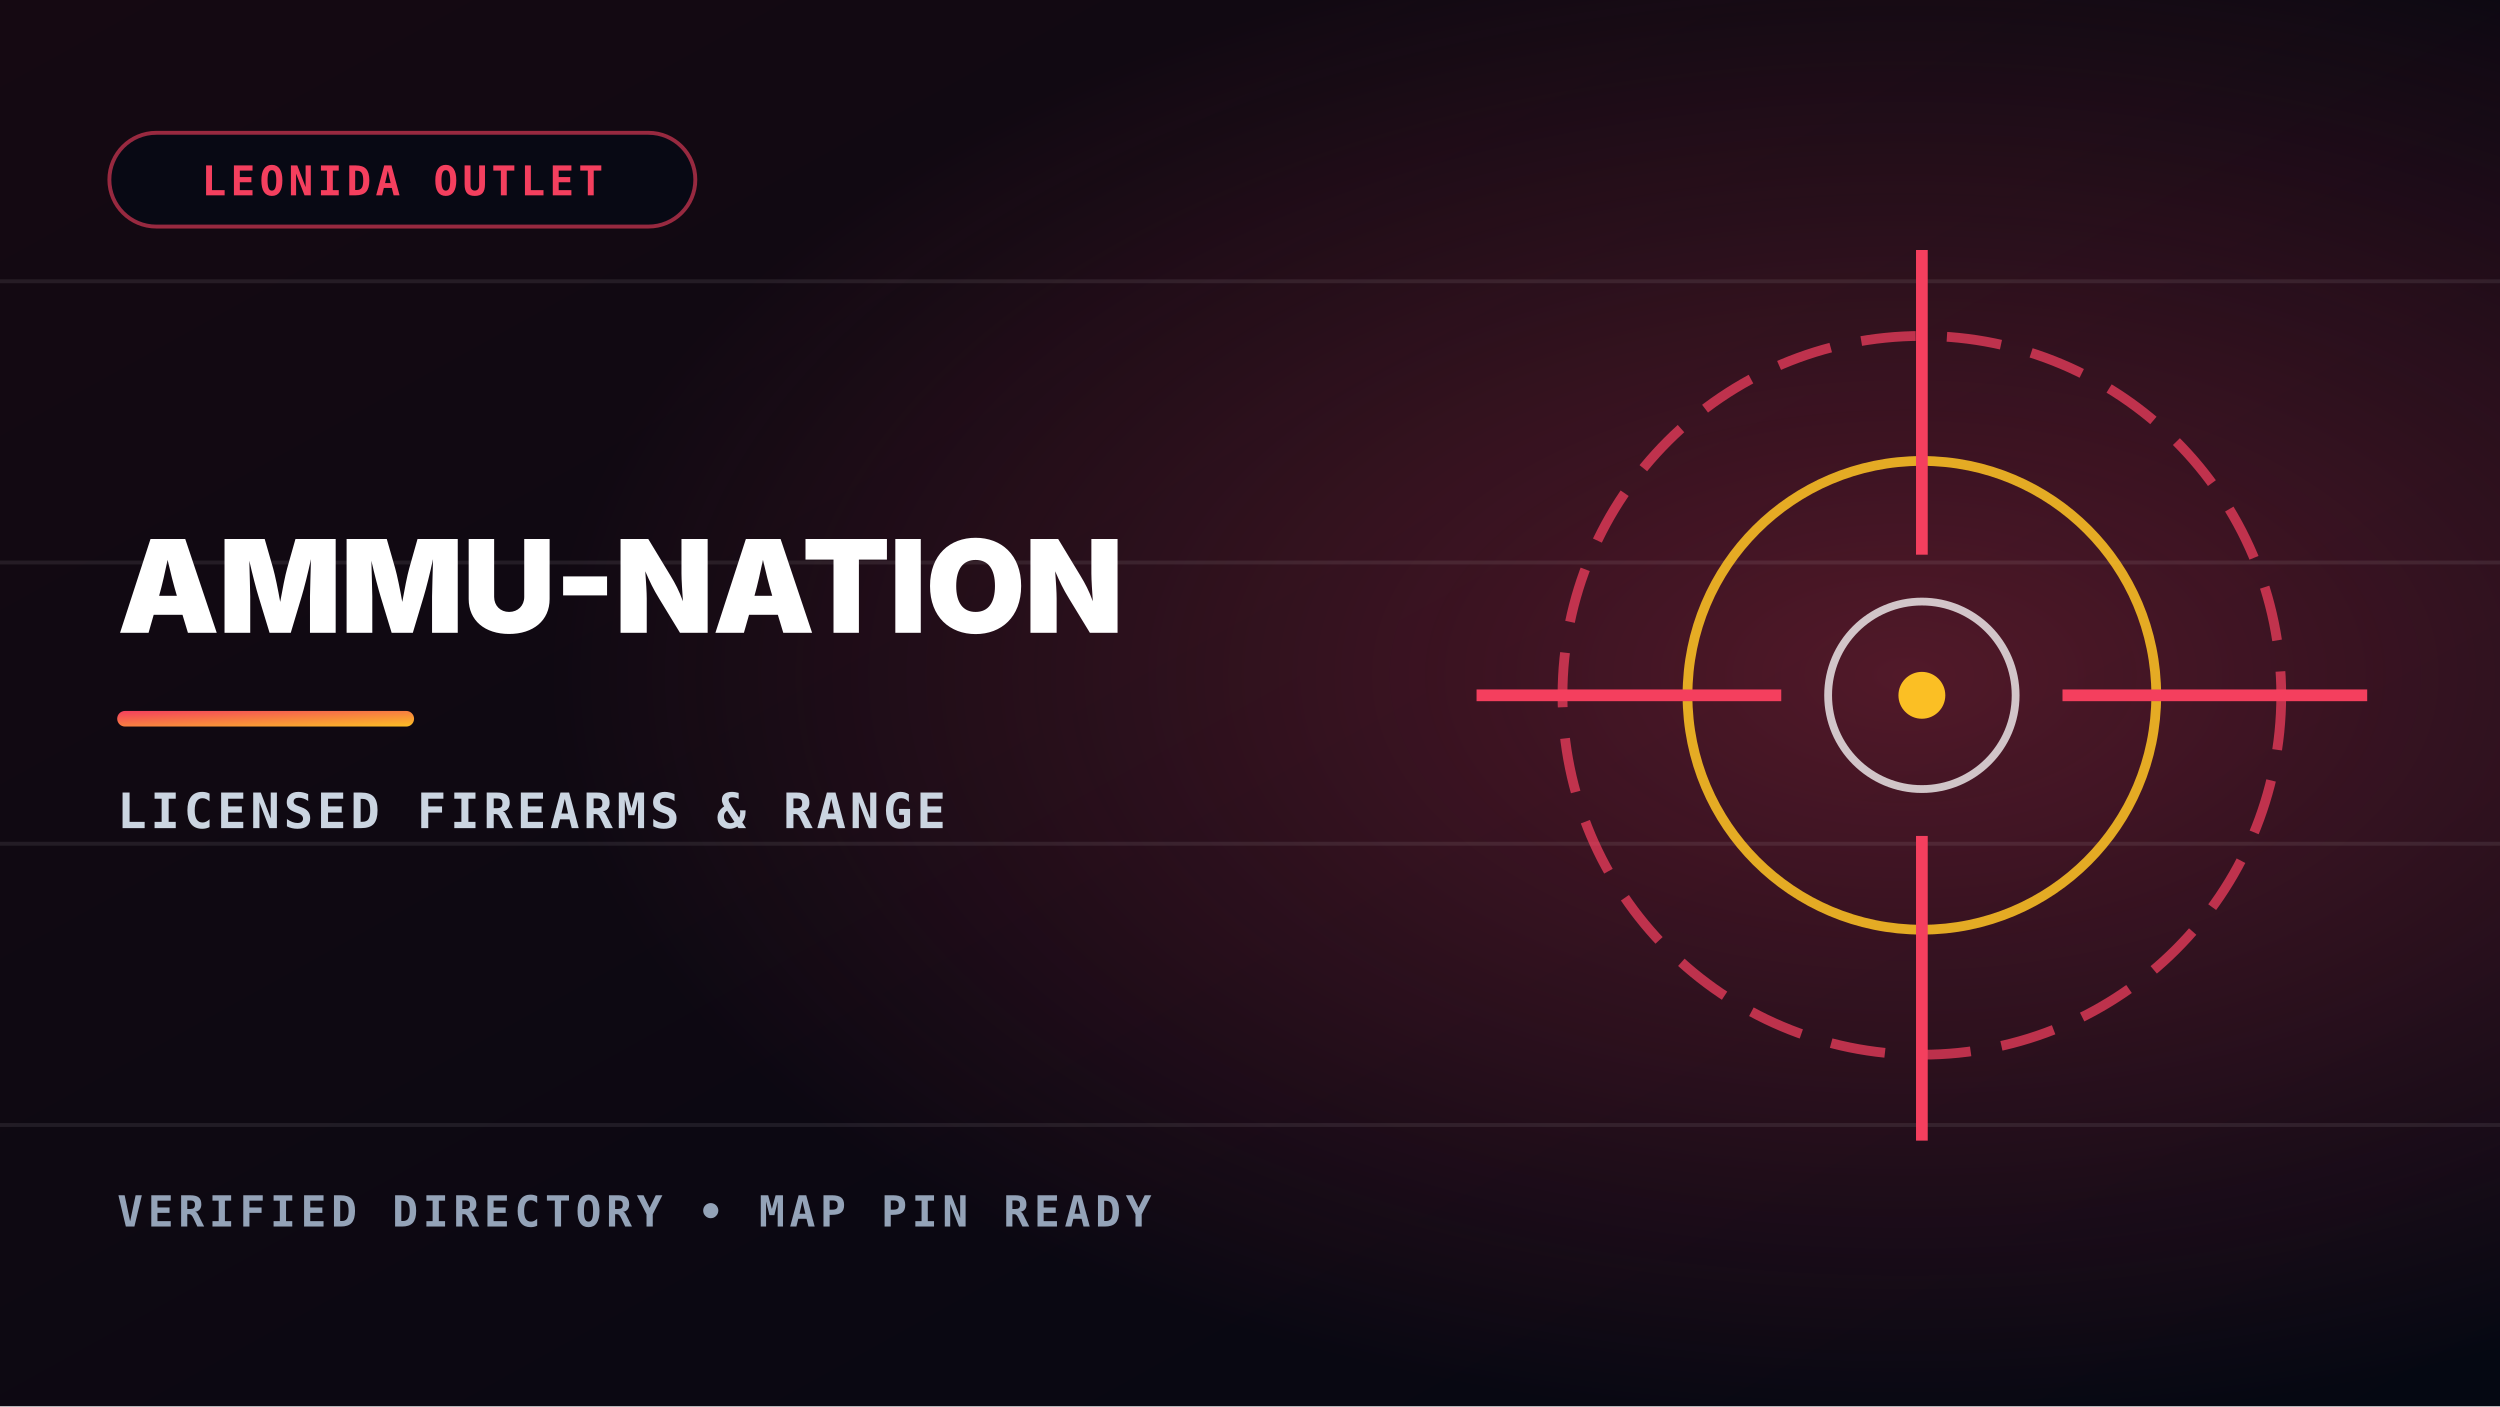
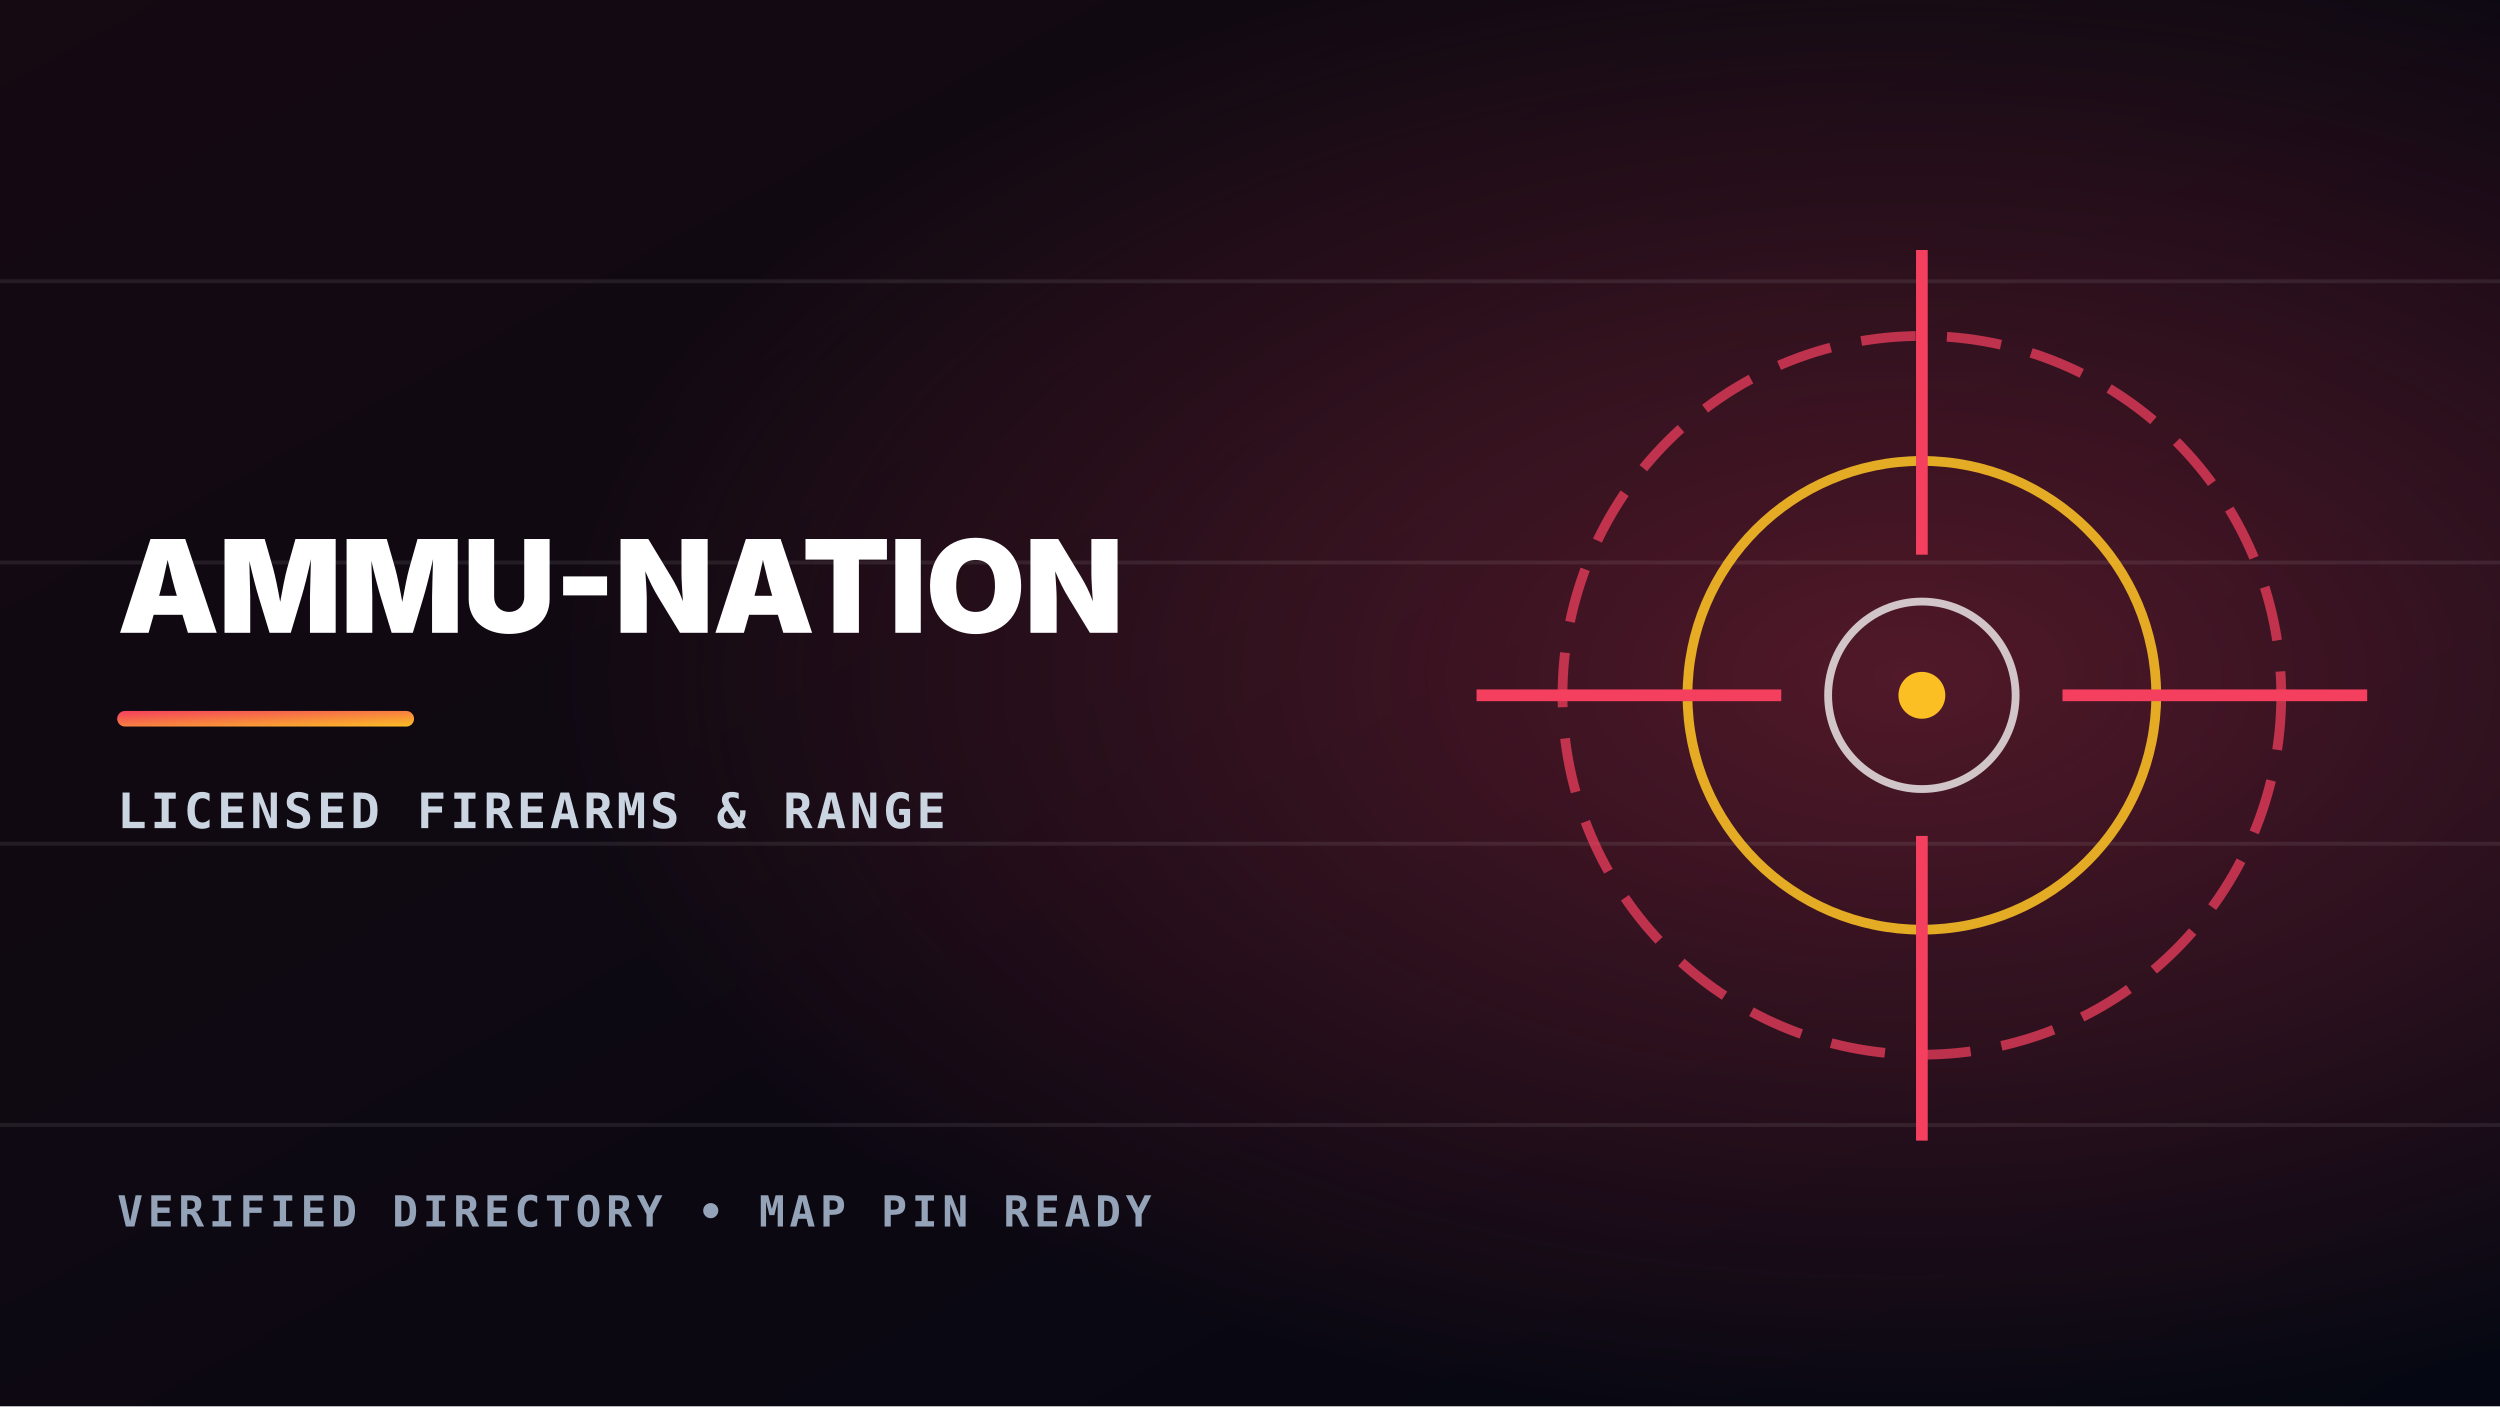
<svg xmlns="http://www.w3.org/2000/svg" viewBox="0 0 640 360" width="640" height="360" role="img" aria-label="AMMU-NATION Leonida Gun Store Category">
  <defs>
    <linearGradient id="bg" x1="0" y1="0" x2="1" y2="1">
      <stop offset="0%" stop-color="#150912" />
      <stop offset="100%" stop-color="#050812" />
    </linearGradient>
    <radialGradient id="glow1" cx="76%" cy="48%" r="54%">
      <stop offset="0%" stop-color="#f43f5e" stop-opacity="0.3" />
      <stop offset="100%" stop-color="#f43f5e" stop-opacity="0" />
    </radialGradient>
    <linearGradient id="g1" x1="0" y1="0" x2="1" y2="1">
      <stop offset="0%" stop-color="#f43f5e" />
      <stop offset="100%" stop-color="#fbbf24" />
    </linearGradient>
  </defs>
  <rect width="640" height="360" fill="url(#bg)" />
  <rect width="640" height="360" fill="url(#glow1)" />
  <g opacity="0.08" stroke="#ffffff" stroke-width="1">
    <line x1="0" y1="72" x2="640" y2="72" />
    <line x1="0" y1="144" x2="640" y2="144" />
    <line x1="0" y1="216" x2="640" y2="216" />
    <line x1="0" y1="288" x2="640" y2="288" />
  </g>
  <g transform="translate(492,178)" fill="none">
    <circle r="92" stroke="#f43f5e" stroke-width="2.5" stroke-dasharray="14 8" opacity="0.72" />
    <circle r="60" stroke="#fbbf24" stroke-width="2.5" opacity="0.88" />
    <circle r="24" stroke="#ffffff" stroke-width="2" opacity="0.75" />
    <line x1="-114" y1="0" x2="-36" y2="0" stroke="#f43f5e" stroke-width="3" />
    <line x1="36" y1="0" x2="114" y2="0" stroke="#f43f5e" stroke-width="3" />
    <line x1="0" y1="-114" x2="0" y2="-36" stroke="#f43f5e" stroke-width="3" />
    <line x1="0" y1="36" x2="0" y2="114" stroke="#f43f5e" stroke-width="3" />
    <circle r="6" fill="#fbbf24" />
  </g>
-   <rect x="28" y="34" width="150" height="24" rx="12" fill="rgba(5,9,20,0.8)" stroke="#f43f5e" stroke-opacity="0.6" />
-   <text x="103" y="50" text-anchor="middle" fill="#f43f5e" font-family="ui-monospace,Consolas,monospace" font-size="10.5" font-weight="800" letter-spacing="1.1">LEONIDA OUTLET</text>
  <text x="30" y="162" fill="#ffffff" font-family="system-ui,-apple-system,Segoe UI,sans-serif" font-size="33" font-weight="900" letter-spacing="-0.3">AMMU-NATION</text>
  <rect x="30" y="182" width="76" height="4" rx="2" fill="url(#g1)" />
  <text x="30" y="212" fill="#cbd5e1" font-family="ui-monospace,Consolas,monospace" font-size="12.5" font-weight="700" letter-spacing="1">LICENSED FIREARMS &amp; RANGE</text>
  <text x="30" y="314" fill="#94a3b8" font-family="ui-monospace,Consolas,monospace" font-size="11" font-weight="700" letter-spacing="1.2">VERIFIED DIRECTORY • MAP PIN READY</text>
</svg>
